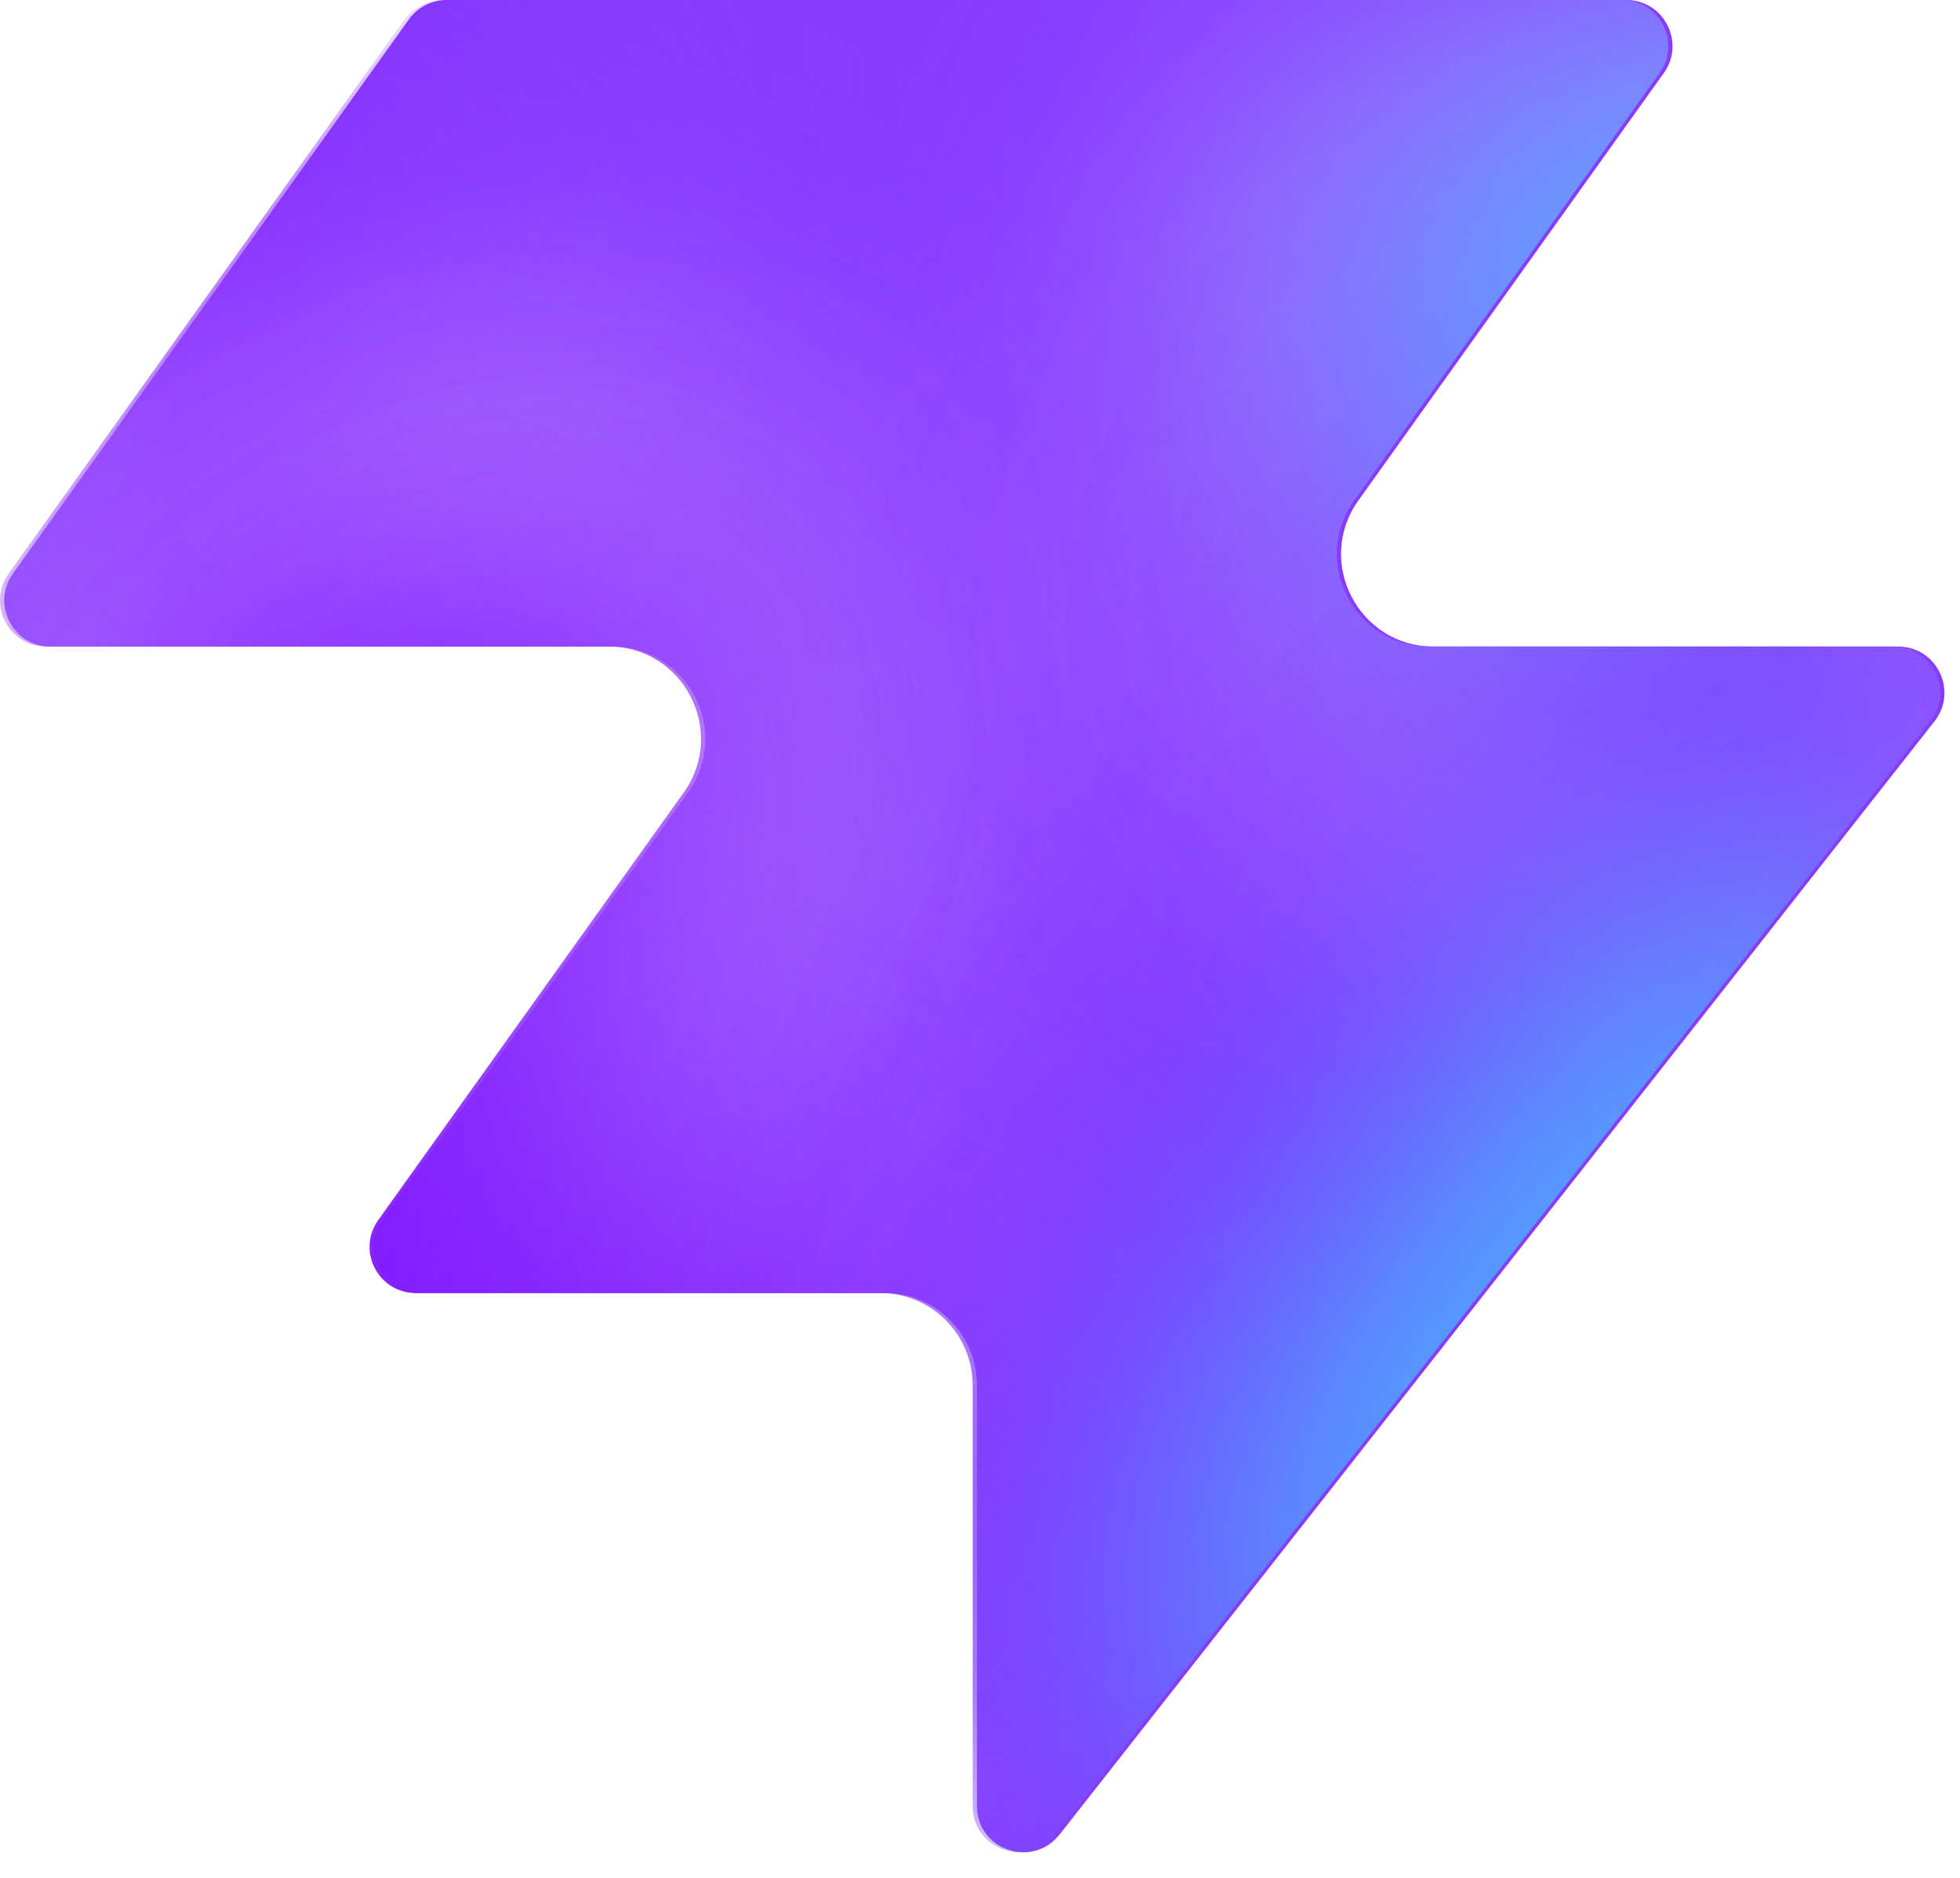
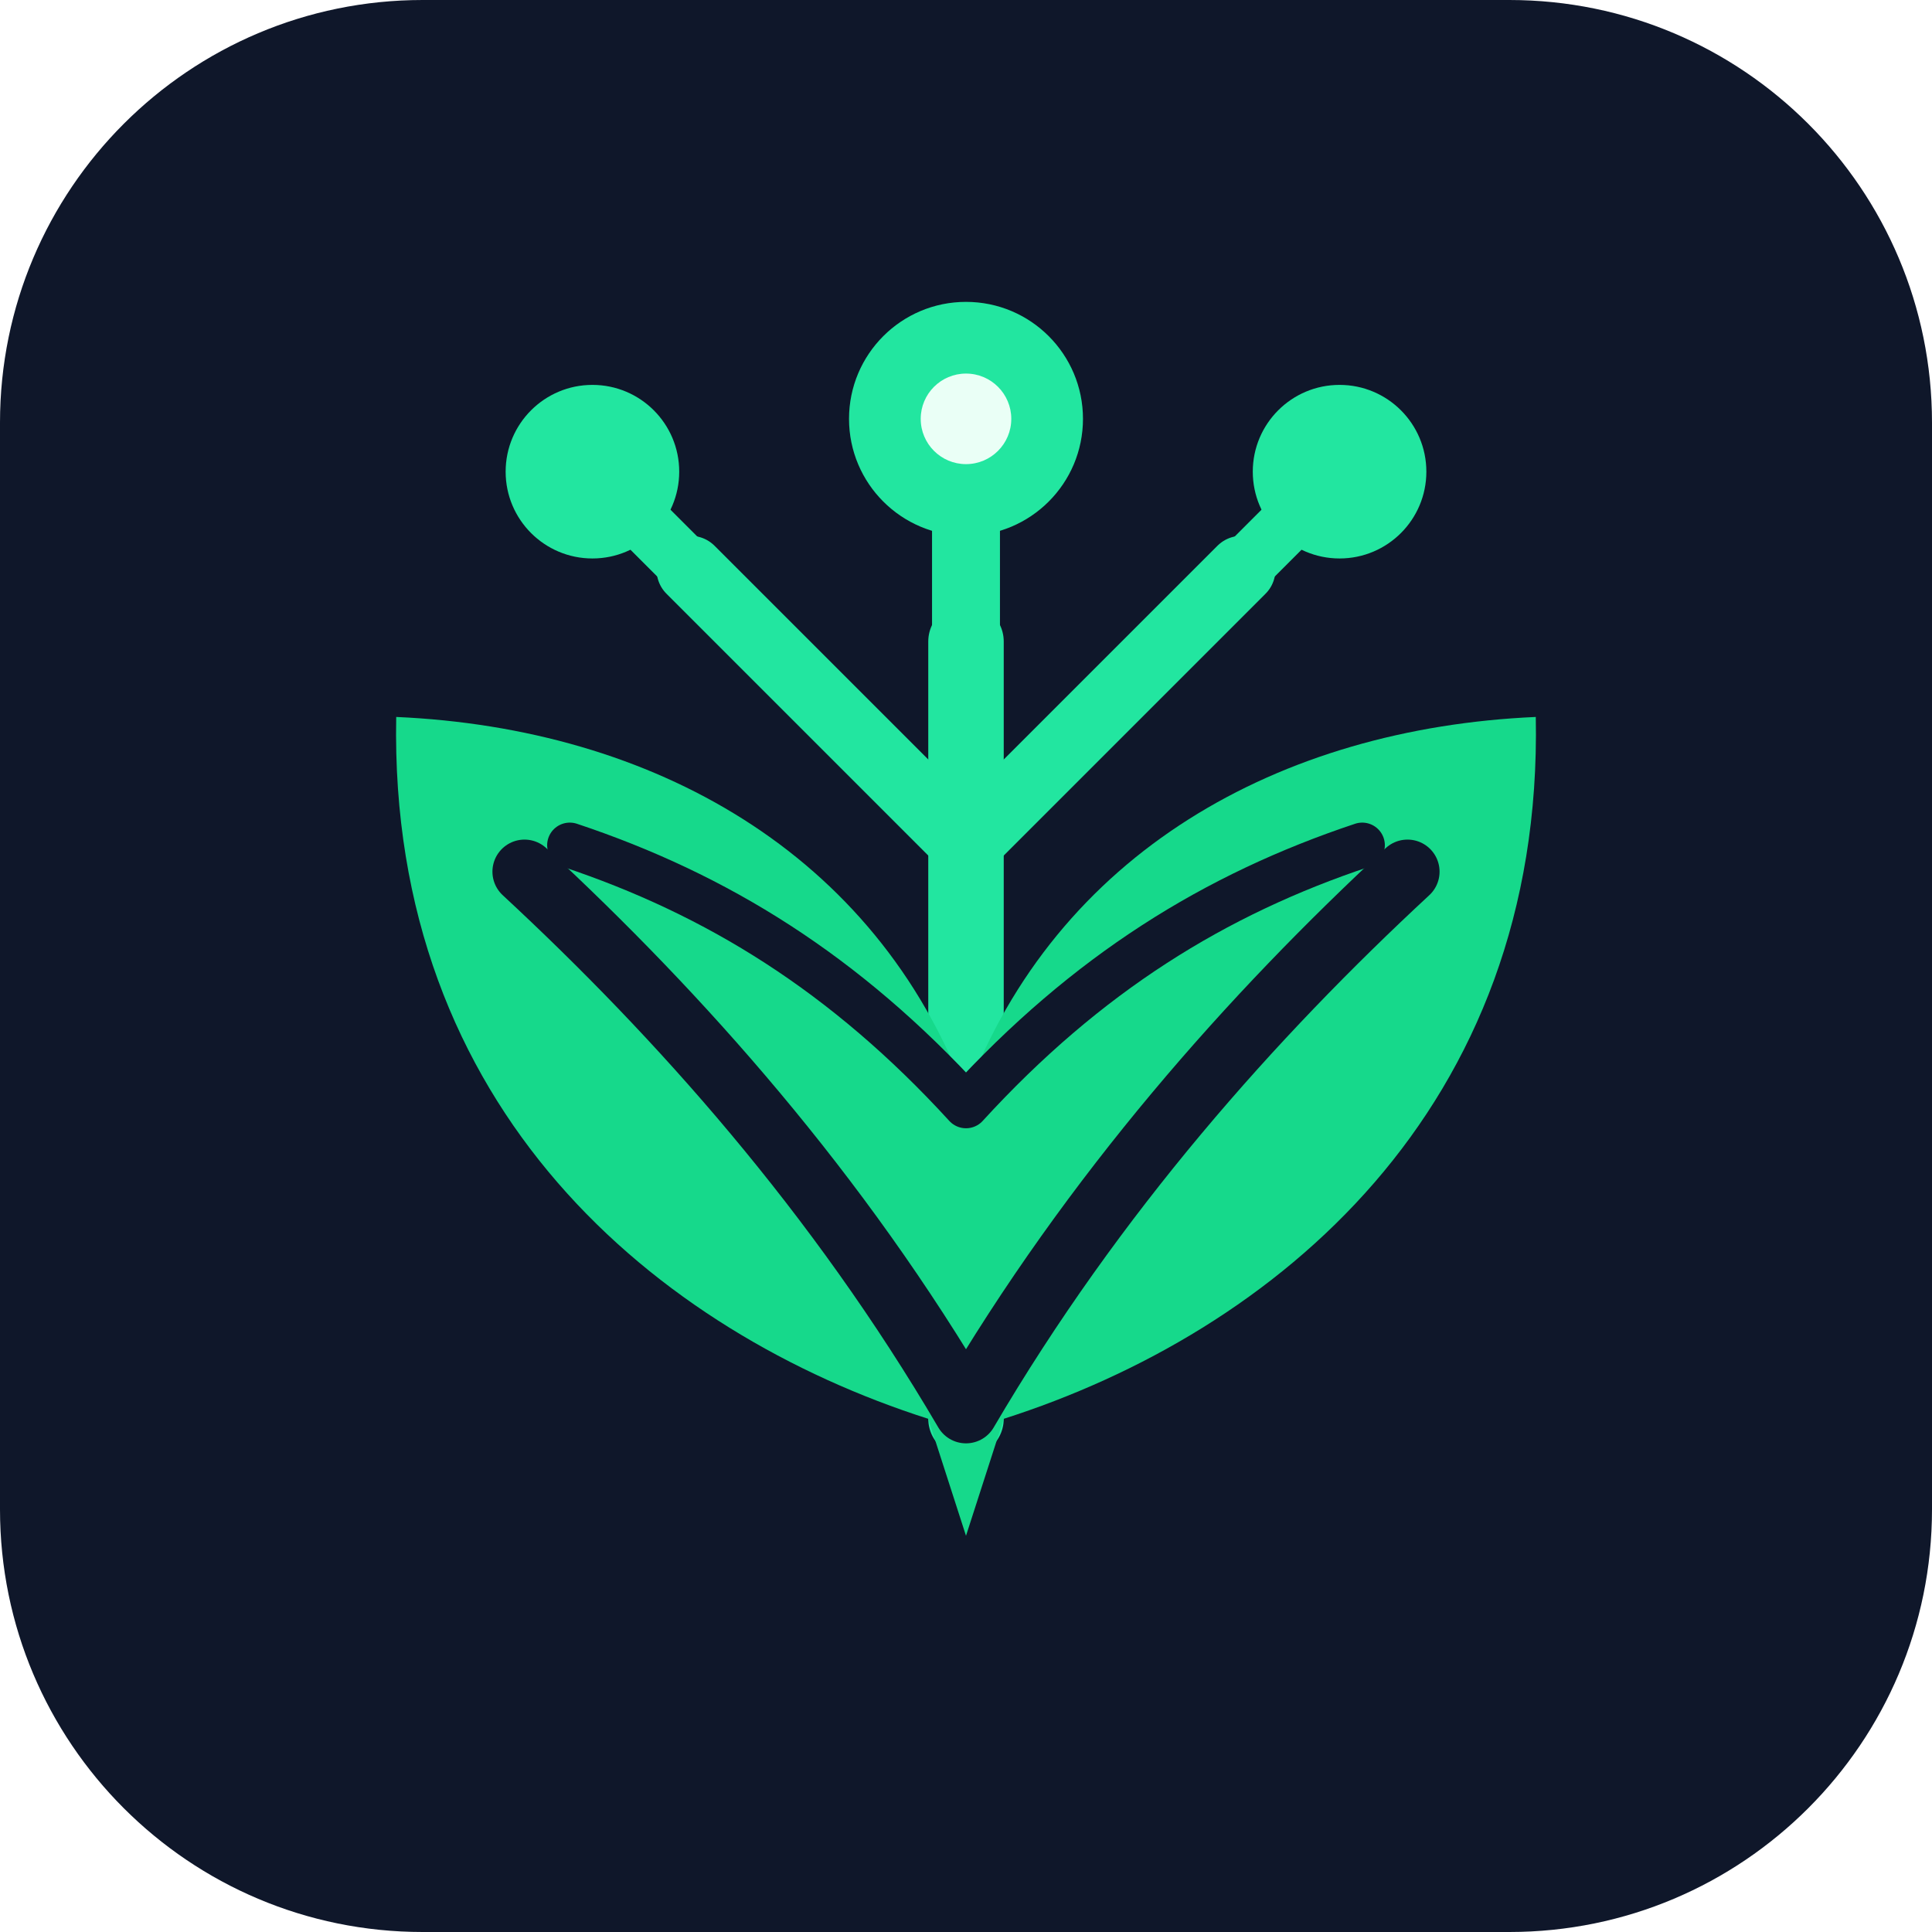
- <svg xmlns="http://www.w3.org/2000/svg" width="48" height="46" fill="none" viewBox="0 0 48 46">
-   <path fill="#863bff" d="M25.946 44.938c-.664.845-2.021.375-2.021-.698V33.937a2.26 2.26 0 0 0-2.262-2.262H10.287c-.92 0-1.456-1.04-.92-1.788l7.48-10.471c1.07-1.497 0-3.578-1.842-3.578H1.237c-.92 0-1.456-1.04-.92-1.788L10.013.474c.214-.297.556-.474.92-.474h28.894c.92 0 1.456 1.04.92 1.788l-7.48 10.471c-1.07 1.498 0 3.579 1.842 3.579h11.377c.943 0 1.473 1.088.89 1.83L25.947 44.94z" style="fill:#863bff;fill:color(display-p3 .525 .23 1);fill-opacity:1" />
-   <mask id="a" width="48" height="46" x="0" y="0" maskUnits="userSpaceOnUse" style="mask-type:alpha">
-     <path fill="#000" d="M25.842 44.938c-.664.844-2.021.375-2.021-.698V33.937a2.26 2.26 0 0 0-2.262-2.262H10.183c-.92 0-1.456-1.04-.92-1.788l7.48-10.471c1.07-1.498 0-3.579-1.842-3.579H1.133c-.92 0-1.456-1.04-.92-1.787L9.91.473c.214-.297.556-.474.92-.474h28.894c.92 0 1.456 1.04.92 1.788l-7.48 10.471c-1.07 1.498 0 3.578 1.842 3.578h11.377c.943 0 1.473 1.088.89 1.832L25.843 44.94z" style="fill:#000;fill-opacity:1" />
-   </mask>
-   <g mask="url(#a)">
-     <g filter="url(#b)">
-       <ellipse cx="5.508" cy="14.704" fill="#ede6ff" rx="5.508" ry="14.704" style="fill:#ede6ff;fill:color(display-p3 .927 .903 1);fill-opacity:1" transform="matrix(.00324 1 1 -.00324 -4.47 31.516)" />
-     </g>
-     <g filter="url(#c)">
-       <ellipse cx="10.399" cy="29.851" fill="#ede6ff" rx="10.399" ry="29.851" style="fill:#ede6ff;fill:color(display-p3 .927 .903 1);fill-opacity:1" transform="matrix(.00324 1 1 -.00324 -39.328 7.883)" />
-     </g>
-     <g filter="url(#d)">
-       <ellipse cx="5.508" cy="30.487" fill="#7e14ff" rx="5.508" ry="30.487" style="fill:#7e14ff;fill:color(display-p3 .492 .077 1);fill-opacity:1" transform="rotate(89.814 -25.913 -14.639)scale(1 -1)" />
-     </g>
-     <g filter="url(#e)">
-       <ellipse cx="5.508" cy="30.599" fill="#7e14ff" rx="5.508" ry="30.599" style="fill:#7e14ff;fill:color(display-p3 .492 .077 1);fill-opacity:1" transform="rotate(89.814 -32.644 -3.334)scale(1 -1)" />
-     </g>
-     <g filter="url(#f)">
-       <ellipse cx="5.508" cy="30.599" fill="#7e14ff" rx="5.508" ry="30.599" style="fill:#7e14ff;fill:color(display-p3 .492 .077 1);fill-opacity:1" transform="matrix(.00324 1 1 -.00324 -34.34 30.47)" />
-     </g>
-     <g filter="url(#g)">
-       <ellipse cx="14.072" cy="22.078" fill="#ede6ff" rx="14.072" ry="22.078" style="fill:#ede6ff;fill:color(display-p3 .927 .903 1);fill-opacity:1" transform="rotate(93.35 24.506 48.493)scale(-1 1)" />
-     </g>
-     <g filter="url(#h)">
-       <ellipse cx="3.47" cy="21.501" fill="#7e14ff" rx="3.47" ry="21.501" style="fill:#7e14ff;fill:color(display-p3 .492 .077 1);fill-opacity:1" transform="rotate(89.009 28.708 47.59)scale(-1 1)" />
-     </g>
-     <g filter="url(#i)">
-       <ellipse cx="3.47" cy="21.501" fill="#7e14ff" rx="3.47" ry="21.501" style="fill:#7e14ff;fill:color(display-p3 .492 .077 1);fill-opacity:1" transform="rotate(89.009 28.708 47.59)scale(-1 1)" />
-     </g>
-     <g filter="url(#j)">
-       <ellipse cx=".387" cy="8.972" fill="#7e14ff" rx="4.407" ry="29.108" style="fill:#7e14ff;fill:color(display-p3 .492 .077 1);fill-opacity:1" transform="rotate(39.51 .387 8.972)" />
-     </g>
-     <g filter="url(#k)">
-       <ellipse cx="47.523" cy="-6.092" fill="#7e14ff" rx="4.407" ry="29.108" style="fill:#7e14ff;fill:color(display-p3 .492 .077 1);fill-opacity:1" transform="rotate(37.892 47.523 -6.092)" />
-     </g>
-     <g filter="url(#l)">
-       <ellipse cx="41.412" cy="6.333" fill="#47bfff" rx="5.971" ry="9.665" style="fill:#47bfff;fill:color(display-p3 .28 .748 1);fill-opacity:1" transform="rotate(37.892 41.412 6.333)" />
-     </g>
-     <g filter="url(#m)">
-       <ellipse cx="-1.879" cy="38.332" fill="#7e14ff" rx="4.407" ry="29.108" style="fill:#7e14ff;fill:color(display-p3 .492 .077 1);fill-opacity:1" transform="rotate(37.892 -1.88 38.332)" />
-     </g>
-     <g filter="url(#n)">
-       <ellipse cx="-1.879" cy="38.332" fill="#7e14ff" rx="4.407" ry="29.108" style="fill:#7e14ff;fill:color(display-p3 .492 .077 1);fill-opacity:1" transform="rotate(37.892 -1.88 38.332)" />
-     </g>
-     <g filter="url(#o)">
-       <ellipse cx="35.651" cy="29.907" fill="#7e14ff" rx="4.407" ry="29.108" style="fill:#7e14ff;fill:color(display-p3 .492 .077 1);fill-opacity:1" transform="rotate(37.892 35.651 29.907)" />
-     </g>
-     <g filter="url(#p)">
-       <ellipse cx="38.418" cy="32.4" fill="#47bfff" rx="5.971" ry="15.297" style="fill:#47bfff;fill:color(display-p3 .28 .748 1);fill-opacity:1" transform="rotate(37.892 38.418 32.4)" />
-     </g>
+ <svg xmlns="http://www.w3.org/2000/svg" viewBox="0 0 512 512" role="img" aria-labelledby="title desc">
+   <rect width="512" height="512" rx="112" fill="#0f172a" />
+   <g fill="none" stroke="#22e6a0" stroke-linecap="round" stroke-linejoin="round">
+     <path d="M256 376V170" stroke-width="20" />
+     <path d="M256 224L183 151M256 224L329 151" stroke-width="18" />
+     <path d="M246 376C174 353 103 294 105 190C173 193 232 226 256 290C280 226 339 193 407 190C409 294 338 353 266 376L256 407Z" fill="#16d98b" stroke="none" />
+     <path d="M256 374C222 316 180 269 139 231M256 374C290 316 332 269 373 231" stroke="#0f172a" stroke-width="17" />
+     <path d="M256 293C224 258 190 237 151 224M256 293C288 258 322 237 361 224" stroke="#0f172a" stroke-width="12" />
+     <path d="M183 151L166 134M329 151L346 134" stroke-width="15" />
+     <path d="M256 170V133" stroke-width="18" />
  </g>
-   <defs>
-     <filter id="b" width="60.045" height="41.654" x="-19.77" y="16.149" color-interpolation-filters="sRGB" filterUnits="userSpaceOnUse">
-       <feFlood flood-opacity="0" result="BackgroundImageFix" />
-       <feBlend in="SourceGraphic" in2="BackgroundImageFix" result="shape" />
-       <feGaussianBlur result="effect1_foregroundBlur_2002_17158" stdDeviation="7.659" />
-     </filter>
-     <filter id="c" width="90.34" height="51.437" x="-54.613" y="-7.533" color-interpolation-filters="sRGB" filterUnits="userSpaceOnUse">
-       <feFlood flood-opacity="0" result="BackgroundImageFix" />
-       <feBlend in="SourceGraphic" in2="BackgroundImageFix" result="shape" />
-       <feGaussianBlur result="effect1_foregroundBlur_2002_17158" stdDeviation="7.659" />
-     </filter>
-     <filter id="d" width="79.355" height="29.4" x="-49.64" y="2.03" color-interpolation-filters="sRGB" filterUnits="userSpaceOnUse">
-       <feFlood flood-opacity="0" result="BackgroundImageFix" />
-       <feBlend in="SourceGraphic" in2="BackgroundImageFix" result="shape" />
-       <feGaussianBlur result="effect1_foregroundBlur_2002_17158" stdDeviation="4.596" />
-     </filter>
-     <filter id="e" width="79.579" height="29.4" x="-45.045" y="20.029" color-interpolation-filters="sRGB" filterUnits="userSpaceOnUse">
-       <feFlood flood-opacity="0" result="BackgroundImageFix" />
-       <feBlend in="SourceGraphic" in2="BackgroundImageFix" result="shape" />
-       <feGaussianBlur result="effect1_foregroundBlur_2002_17158" stdDeviation="4.596" />
-     </filter>
-     <filter id="f" width="79.579" height="29.4" x="-43.513" y="21.178" color-interpolation-filters="sRGB" filterUnits="userSpaceOnUse">
-       <feFlood flood-opacity="0" result="BackgroundImageFix" />
-       <feBlend in="SourceGraphic" in2="BackgroundImageFix" result="shape" />
-       <feGaussianBlur result="effect1_foregroundBlur_2002_17158" stdDeviation="4.596" />
-     </filter>
-     <filter id="g" width="74.749" height="58.852" x="15.756" y="-17.901" color-interpolation-filters="sRGB" filterUnits="userSpaceOnUse">
-       <feFlood flood-opacity="0" result="BackgroundImageFix" />
-       <feBlend in="SourceGraphic" in2="BackgroundImageFix" result="shape" />
-       <feGaussianBlur result="effect1_foregroundBlur_2002_17158" stdDeviation="7.659" />
-     </filter>
-     <filter id="h" width="61.377" height="25.362" x="23.548" y="2.284" color-interpolation-filters="sRGB" filterUnits="userSpaceOnUse">
-       <feFlood flood-opacity="0" result="BackgroundImageFix" />
-       <feBlend in="SourceGraphic" in2="BackgroundImageFix" result="shape" />
-       <feGaussianBlur result="effect1_foregroundBlur_2002_17158" stdDeviation="4.596" />
-     </filter>
-     <filter id="i" width="61.377" height="25.362" x="23.548" y="2.284" color-interpolation-filters="sRGB" filterUnits="userSpaceOnUse">
-       <feFlood flood-opacity="0" result="BackgroundImageFix" />
-       <feBlend in="SourceGraphic" in2="BackgroundImageFix" result="shape" />
-       <feGaussianBlur result="effect1_foregroundBlur_2002_17158" stdDeviation="4.596" />
-     </filter>
-     <filter id="j" width="56.045" height="63.649" x="-27.636" y="-22.853" color-interpolation-filters="sRGB" filterUnits="userSpaceOnUse">
-       <feFlood flood-opacity="0" result="BackgroundImageFix" />
-       <feBlend in="SourceGraphic" in2="BackgroundImageFix" result="shape" />
-       <feGaussianBlur result="effect1_foregroundBlur_2002_17158" stdDeviation="4.596" />
-     </filter>
-     <filter id="k" width="54.814" height="64.646" x="20.116" y="-38.415" color-interpolation-filters="sRGB" filterUnits="userSpaceOnUse">
-       <feFlood flood-opacity="0" result="BackgroundImageFix" />
-       <feBlend in="SourceGraphic" in2="BackgroundImageFix" result="shape" />
-       <feGaussianBlur result="effect1_foregroundBlur_2002_17158" stdDeviation="4.596" />
-     </filter>
-     <filter id="l" width="33.541" height="35.313" x="24.641" y="-11.323" color-interpolation-filters="sRGB" filterUnits="userSpaceOnUse">
-       <feFlood flood-opacity="0" result="BackgroundImageFix" />
-       <feBlend in="SourceGraphic" in2="BackgroundImageFix" result="shape" />
-       <feGaussianBlur result="effect1_foregroundBlur_2002_17158" stdDeviation="4.596" />
-     </filter>
-     <filter id="m" width="54.814" height="64.646" x="-29.286" y="6.009" color-interpolation-filters="sRGB" filterUnits="userSpaceOnUse">
-       <feFlood flood-opacity="0" result="BackgroundImageFix" />
-       <feBlend in="SourceGraphic" in2="BackgroundImageFix" result="shape" />
-       <feGaussianBlur result="effect1_foregroundBlur_2002_17158" stdDeviation="4.596" />
-     </filter>
-     <filter id="n" width="54.814" height="64.646" x="-29.286" y="6.009" color-interpolation-filters="sRGB" filterUnits="userSpaceOnUse">
-       <feFlood flood-opacity="0" result="BackgroundImageFix" />
-       <feBlend in="SourceGraphic" in2="BackgroundImageFix" result="shape" />
-       <feGaussianBlur result="effect1_foregroundBlur_2002_17158" stdDeviation="4.596" />
-     </filter>
-     <filter id="o" width="54.814" height="64.646" x="8.244" y="-2.416" color-interpolation-filters="sRGB" filterUnits="userSpaceOnUse">
-       <feFlood flood-opacity="0" result="BackgroundImageFix" />
-       <feBlend in="SourceGraphic" in2="BackgroundImageFix" result="shape" />
-       <feGaussianBlur result="effect1_foregroundBlur_2002_17158" stdDeviation="4.596" />
-     </filter>
-     <filter id="p" width="39.409" height="43.623" x="18.713" y="10.588" color-interpolation-filters="sRGB" filterUnits="userSpaceOnUse">
-       <feFlood flood-opacity="0" result="BackgroundImageFix" />
-       <feBlend in="SourceGraphic" in2="BackgroundImageFix" result="shape" />
-       <feGaussianBlur result="effect1_foregroundBlur_2002_17158" stdDeviation="4.596" />
-     </filter>
-   </defs>
+   <g fill="#22e6a0">
+     <circle cx="256" cy="111" r="31" />
+     <circle cx="157" cy="125" r="23" />
+     <circle cx="355" cy="125" r="23" />
+   </g>
+   <circle cx="256" cy="111" r="12" fill="#eafff6" />
</svg>
